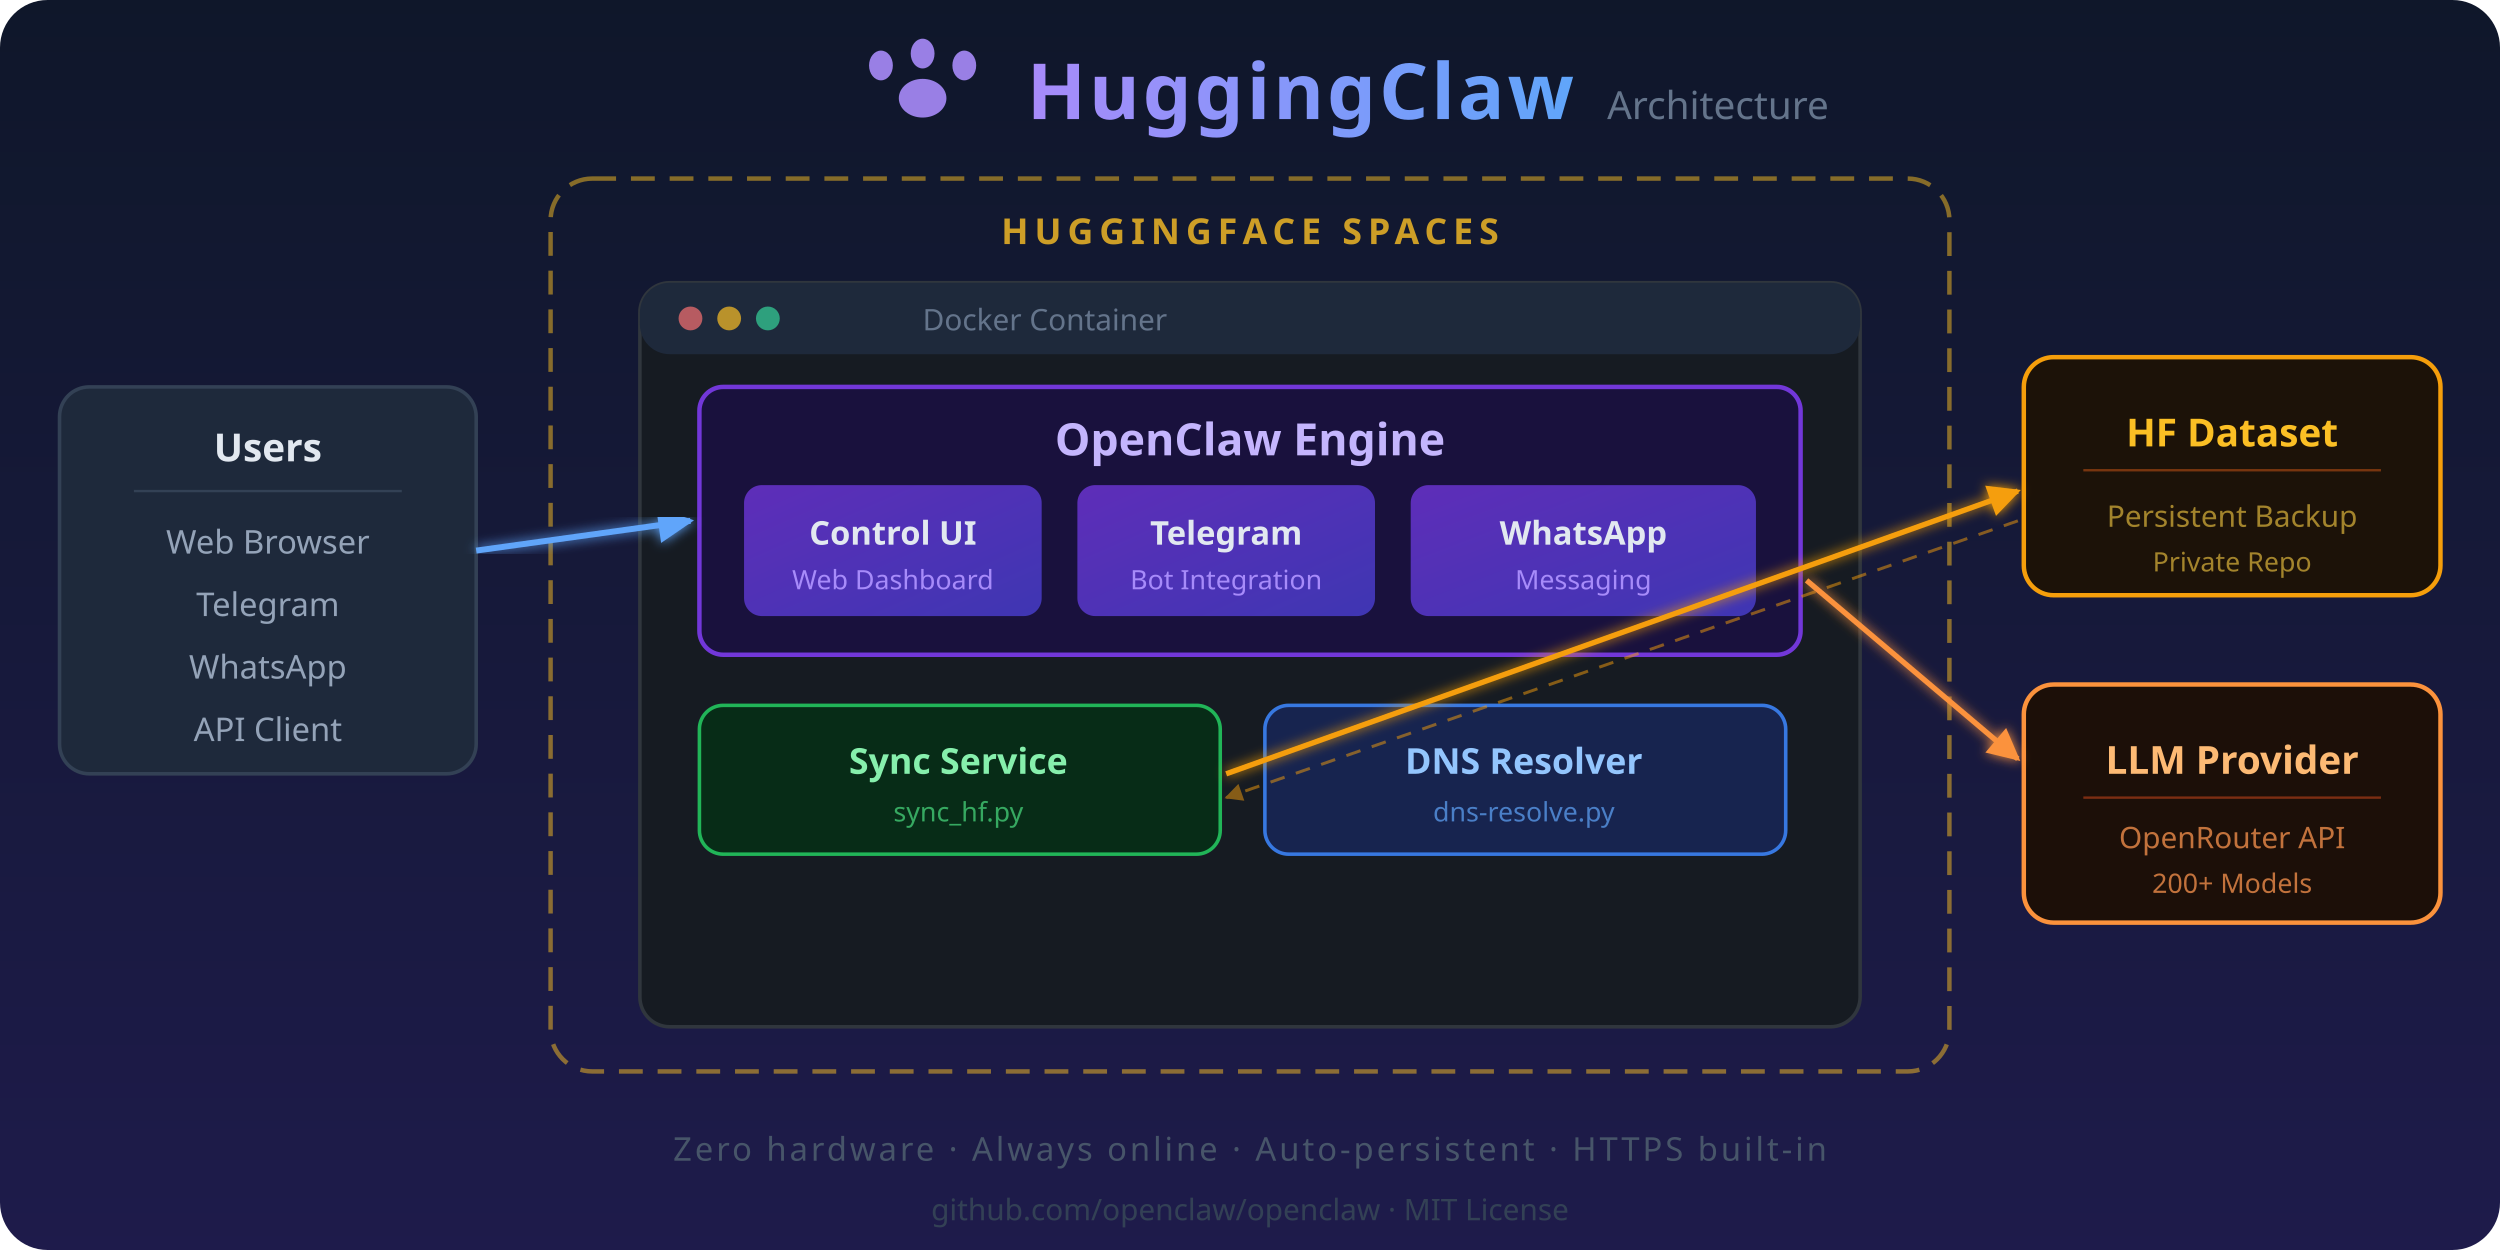
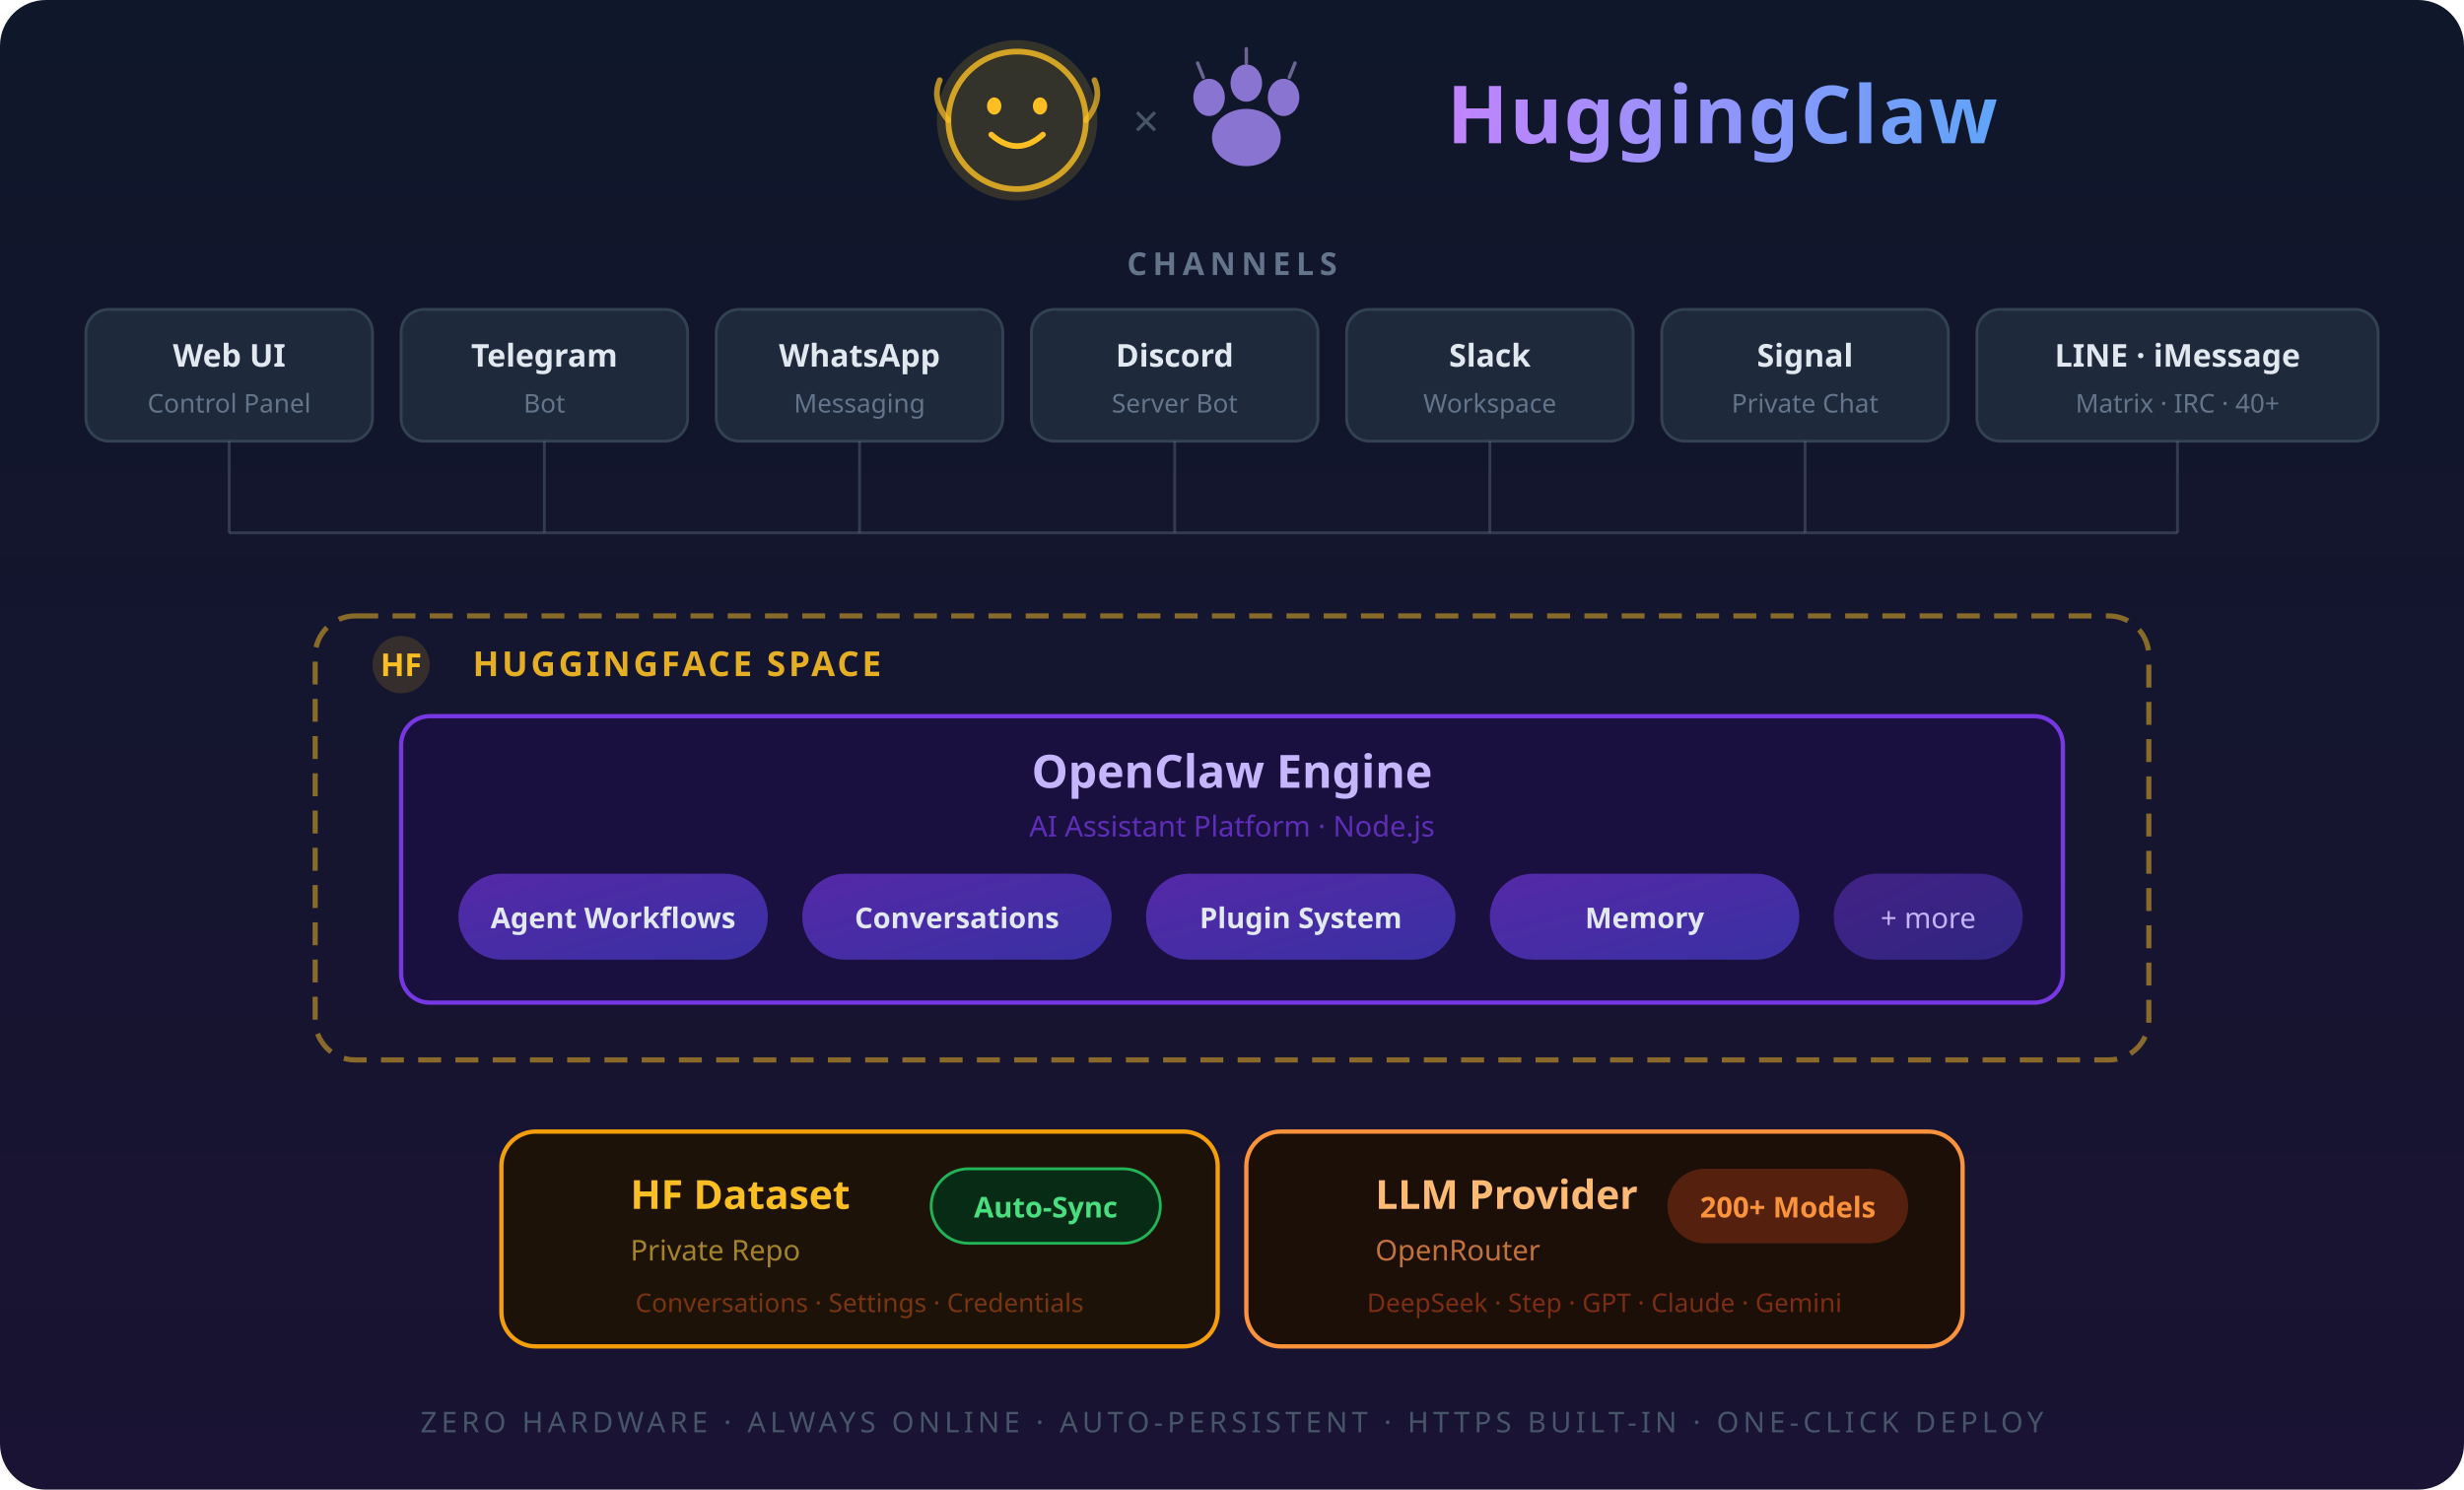
- <svg xmlns="http://www.w3.org/2000/svg" viewBox="0 0 840 420" font-family="'Segoe UI',system-ui,-apple-system,sans-serif">
+ <svg xmlns="http://www.w3.org/2000/svg" viewBox="0 0 860 520" font-family="'Segoe UI',system-ui,-apple-system,sans-serif">
  <defs>
    <linearGradient id="bgGrad" x1="0" y1="0" x2="0" y2="1">
      <stop offset="0%" stop-color="#0f172a" />
-       <stop offset="100%" stop-color="#1e1b4b" />
+       <stop offset="100%" stop-color="#1a1333" />
    </linearGradient>
    <linearGradient id="purpleGrad" x1="0" y1="0" x2="1" y2="1">
      <stop offset="0%" stop-color="#7c3aed" />
      <stop offset="100%" stop-color="#4f46e5" />
    </linearGradient>
-     <linearGradient id="blueGrad" x1="0" y1="0" x2="1" y2="1">
-       <stop offset="0%" stop-color="#3b82f6" />
-       <stop offset="100%" stop-color="#2563eb" />
+     <linearGradient id="titleGrad" x1="0" y1="0" x2="1" y2="0">
+       <stop offset="0%" stop-color="#c084fc" />
+       <stop offset="100%" stop-color="#60a5fa" />
    </linearGradient>
-     <linearGradient id="goldGrad" x1="0" y1="0" x2="1" y2="1">
-       <stop offset="0%" stop-color="#f59e0b" />
-       <stop offset="100%" stop-color="#d97706" />
-     </linearGradient>
-     <linearGradient id="greenGrad" x1="0" y1="0" x2="1" y2="1">
-       <stop offset="0%" stop-color="#10b981" />
-       <stop offset="100%" stop-color="#059669" />
-     </linearGradient>
-     <linearGradient id="titleGrad" x1="0" y1="0" x2="1" y2="0">
-       <stop offset="0%" stop-color="#a78bfa" />
-       <stop offset="100%" stop-color="#60a5fa" />
+     <linearGradient id="hfYellow" x1="0" y1="0" x2="1" y2="1">
+       <stop offset="0%" stop-color="#fbbf24" />
+       <stop offset="100%" stop-color="#f59e0b" />
    </linearGradient>
    <filter id="glow">
      <feGaussianBlur stdDeviation="2" result="blur" />
      <feMerge>
        <feMergeNode in="blur" />
        <feMergeNode in="SourceGraphic" />
      </feMerge>
    </filter>
-     <marker id="arrowBlue" viewBox="0 0 10 10" refX="9" refY="5" markerWidth="6" markerHeight="6" orient="auto-start-reverse">
-       <path d="M0,0 L10,5 L0,10 z" fill="#60a5fa" />
+     <filter id="softGlow">
+       <feGaussianBlur stdDeviation="4" result="blur" />
+       <feMerge>
+         <feMergeNode in="blur" />
+         <feMergeNode in="SourceGraphic" />
+       </feMerge>
+     </filter>
+     <marker id="arrowPurple" viewBox="0 0 10 10" refX="9" refY="5" markerWidth="6" markerHeight="6" orient="auto">
+       <path d="M0,0 L10,5 L0,10 z" fill="#a78bfa" />
    </marker>
-     <marker id="arrowGold" viewBox="0 0 10 10" refX="9" refY="5" markerWidth="6" markerHeight="6" orient="auto-start-reverse">
-       <path d="M0,0 L10,5 L0,10 z" fill="#f59e0b" />
+     <marker id="arrowGold" viewBox="0 0 10 10" refX="9" refY="5" markerWidth="6" markerHeight="6" orient="auto">
+       <path d="M0,0 L10,5 L0,10 z" fill="#fbbf24" />
    </marker>
-     <marker id="arrowOrange" viewBox="0 0 10 10" refX="9" refY="5" markerWidth="6" markerHeight="6" orient="auto-start-reverse">
+     <marker id="arrowOrange" viewBox="0 0 10 10" refX="9" refY="5" markerWidth="6" markerHeight="6" orient="auto">
      <path d="M0,0 L10,5 L0,10 z" fill="#fb923c" />
    </marker>
-     <marker id="arrowGreen" viewBox="0 0 10 10" refX="9" refY="5" markerWidth="6" markerHeight="6" orient="auto-start-reverse">
-       <path d="M0,0 L10,5 L0,10 z" fill="#34d399" />
+     <marker id="arrowGreen" viewBox="0 0 10 10" refX="9" refY="5" markerWidth="6" markerHeight="6" orient="auto">
+       <path d="M0,0 L10,5 L0,10 z" fill="#4ade80" />
    </marker>
  </defs>
-   <rect width="840" height="420" rx="16" fill="url(#bgGrad)" />
-   <ellipse cx="310" cy="33" rx="8" ry="6.5" fill="#a78bfa" opacity="0.9" />
-   <ellipse cx="296" cy="22" rx="4" ry="5" fill="#a78bfa" opacity="0.9" />
-   <ellipse cx="310" cy="18" rx="4" ry="5" fill="#a78bfa" opacity="0.9" />
-   <ellipse cx="324" cy="22" rx="4" ry="5" fill="#a78bfa" opacity="0.9" />
-   <text x="345" y="40" fill="url(#titleGrad)" font-size="26" font-weight="700" letter-spacing="1">HuggingClaw</text>
-   <text x="540" y="40" fill="#64748b" font-size="13" font-weight="400">Architecture</text>
-   <rect x="185" y="60" width="470" height="300" rx="14" fill="none" stroke="#fbbf24" stroke-width="1.5" stroke-dasharray="8,5" opacity="0.5" />
-   <text x="420" y="82" text-anchor="middle" fill="#fbbf24" font-size="12" font-weight="600" letter-spacing="2" opacity="0.8">HUGGINGFACE SPACES</text>
-   <rect x="215" y="95" width="410" height="250" rx="10" fill="#161b22" stroke="#30363d" stroke-width="1.2" />
-   <rect x="215" y="95" width="410" height="24" rx="10" fill="#1e293b" />
-   <rect x="215" y="108" width="410" height="1" fill="#1e293b" />
-   <circle cx="232" cy="107" r="4" fill="#f87171" opacity="0.7" />
-   <circle cx="245" cy="107" r="4" fill="#fbbf24" opacity="0.7" />
-   <circle cx="258" cy="107" r="4" fill="#34d399" opacity="0.7" />
-   <text x="310" y="111" fill="#64748b" font-size="10">Docker Container</text>
-   <rect x="235" y="130" width="370" height="90" rx="8" fill="#1a1040" stroke="#7c3aed" stroke-width="1.5" opacity="0.9" />
-   <text x="420" y="153" text-anchor="middle" fill="#c4b5fd" font-size="15" font-weight="700">OpenClaw Engine</text>
-   <rect x="250" y="163" width="100" height="44" rx="6" fill="url(#purpleGrad)" opacity="0.7" />
-   <text x="300" y="183" text-anchor="middle" fill="#e2e8f0" font-size="11" font-weight="600">Control UI</text>
-   <text x="300" y="198" text-anchor="middle" fill="#a78bfa" font-size="9">Web Dashboard</text>
-   <rect x="362" y="163" width="100" height="44" rx="6" fill="url(#purpleGrad)" opacity="0.7" />
-   <text x="412" y="183" text-anchor="middle" fill="#e2e8f0" font-size="11" font-weight="600">Telegram</text>
-   <text x="412" y="198" text-anchor="middle" fill="#a78bfa" font-size="9">Bot Integration</text>
-   <rect x="474" y="163" width="116" height="44" rx="6" fill="url(#purpleGrad)" opacity="0.7" />
-   <text x="532" y="183" text-anchor="middle" fill="#e2e8f0" font-size="11" font-weight="600">WhatsApp</text>
-   <text x="532" y="198" text-anchor="middle" fill="#a78bfa" font-size="9">Messaging</text>
-   <rect x="235" y="237" width="175" height="50" rx="8" fill="#052e16" stroke="#22c55e" stroke-width="1.2" opacity="0.9" />
-   <text x="322" y="260" text-anchor="middle" fill="#86efac" font-size="12" font-weight="600">Sync Service</text>
-   <text x="322" y="276" text-anchor="middle" fill="#4ade80" font-size="9" opacity="0.7">sync_hf.py</text>
-   <rect x="425" y="237" width="175" height="50" rx="8" fill="#172554" stroke="#3b82f6" stroke-width="1.2" opacity="0.9" />
-   <text x="512" y="260" text-anchor="middle" fill="#93c5fd" font-size="12" font-weight="600">DNS Resolver</text>
-   <text x="512" y="276" text-anchor="middle" fill="#60a5fa" font-size="9" opacity="0.7">dns-resolve.py</text>
-   <rect x="20" y="130" width="140" height="130" rx="10" fill="#1e293b" stroke="#334155" stroke-width="1.2" />
-   <text x="90" y="155" text-anchor="middle" fill="#e2e8f0" font-size="13" font-weight="700">Users</text>
-   <line x1="45" y1="165" x2="135" y2="165" stroke="#334155" stroke-width="0.8" />
-   <text x="90" y="186" text-anchor="middle" fill="#94a3b8" font-size="11">Web Browser</text>
-   <text x="90" y="207" text-anchor="middle" fill="#94a3b8" font-size="11">Telegram</text>
-   <text x="90" y="228" text-anchor="middle" fill="#94a3b8" font-size="11">WhatsApp</text>
-   <text x="90" y="249" text-anchor="middle" fill="#94a3b8" font-size="11">API Client</text>
-   <line x1="160" y1="185" x2="232" y2="175" stroke="#60a5fa" stroke-width="2" marker-end="url(#arrowBlue)" filter="url(#glow)" />
-   <rect x="680" y="120" width="140" height="80" rx="10" fill="#1c1208" stroke="#f59e0b" stroke-width="1.5" />
-   <text x="750" y="150" text-anchor="middle" fill="#fbbf24" font-size="13" font-weight="700">HF Dataset</text>
-   <line x1="700" y1="158" x2="800" y2="158" stroke="#78350f" stroke-width="0.8" />
-   <text x="750" y="177" text-anchor="middle" fill="#a3842c" font-size="10">Persistent Backup</text>
-   <text x="750" y="192" text-anchor="middle" fill="#a3842c" font-size="9">Private Repo</text>
-   <line x1="412" y1="260" x2="678" y2="165" stroke="#f59e0b" stroke-width="1.8" marker-end="url(#arrowGold)" filter="url(#glow)" />
-   <line x1="678" y1="175" x2="412" y2="268" stroke="#f59e0b" stroke-width="1" stroke-dasharray="5,4" marker-end="url(#arrowGold)" opacity="0.5" />
-   <rect x="680" y="230" width="140" height="80" rx="10" fill="#1c0f08" stroke="#fb923c" stroke-width="1.5" />
-   <text x="750" y="260" text-anchor="middle" fill="#fdba74" font-size="13" font-weight="700">LLM Provider</text>
-   <line x1="700" y1="268" x2="800" y2="268" stroke="#7c2d12" stroke-width="0.8" />
-   <text x="750" y="285" text-anchor="middle" fill="#c2723c" font-size="10">OpenRouter API</text>
-   <text x="750" y="300" text-anchor="middle" fill="#c2723c" font-size="9">200+ Models</text>
-   <line x1="607" y1="195" x2="678" y2="255" stroke="#fb923c" stroke-width="1.8" marker-end="url(#arrowOrange)" filter="url(#glow)" />
-   <text x="420" y="390" text-anchor="middle" fill="#475569" font-size="11" letter-spacing="1">
-     Zero hardware  ·  Always online  ·  Auto-persistent  ·  HTTPS built-in
-   </text>
-   <text x="420" y="410" text-anchor="middle" fill="#334155" font-size="10">
-     github.com/openclaw/openclaw  ·  MIT License
+   <rect width="860" height="520" rx="16" fill="url(#bgGrad)" />
+   <circle cx="355" cy="42" r="28" fill="#ffcf26" opacity="0.15" />
+   <circle cx="355" cy="42" r="24" fill="none" stroke="#fbbf24" stroke-width="2" opacity="0.8" />
+   <ellipse cx="347" cy="37" rx="2.5" ry="3" fill="#fbbf24" />
+   <ellipse cx="363" cy="37" rx="2.5" ry="3" fill="#fbbf24" />
+   <path d="M346,47 Q355,55 364,47" fill="none" stroke="#fbbf24" stroke-width="2" stroke-linecap="round" />
+   <path d="M331,42 Q325,35 328,28" fill="none" stroke="#fbbf24" stroke-width="2" stroke-linecap="round" opacity="0.7" />
+   <path d="M379,42 Q385,35 382,28" fill="none" stroke="#fbbf24" stroke-width="2" stroke-linecap="round" opacity="0.7" />
+   <text x="400" y="48" text-anchor="middle" fill="#475569" font-size="16" font-weight="300">×</text>
+   <ellipse cx="435" cy="48" rx="12" ry="10" fill="#a78bfa" opacity="0.8" />
+   <ellipse cx="422" cy="34" rx="5.5" ry="6.5" fill="#a78bfa" opacity="0.8" />
+   <ellipse cx="435" cy="29" rx="5.5" ry="6.5" fill="#a78bfa" opacity="0.8" />
+   <ellipse cx="448" cy="34" rx="5.5" ry="6.5" fill="#a78bfa" opacity="0.8" />
+   <line x1="420" y1="27" x2="418" y2="22" stroke="#c4b5fd" stroke-width="1.2" stroke-linecap="round" opacity="0.5" />
+   <line x1="435" y1="22" x2="435" y2="17" stroke="#c4b5fd" stroke-width="1.2" stroke-linecap="round" opacity="0.5" />
+   <line x1="450" y1="27" x2="452" y2="22" stroke="#c4b5fd" stroke-width="1.2" stroke-linecap="round" opacity="0.5" />
+   <text x="505" y="50" fill="url(#titleGrad)" font-size="28" font-weight="700" letter-spacing="0.5">HuggingClaw</text>
+   <text x="430" y="96" text-anchor="middle" fill="#64748b" font-size="11" font-weight="600" letter-spacing="2">CHANNELS</text>
+   <rect x="30" y="108" width="100" height="46" rx="8" fill="#1e293b" stroke="#334155" stroke-width="1" />
+   <text x="80" y="128" text-anchor="middle" fill="#e2e8f0" font-size="11" font-weight="600">Web UI</text>
+   <text x="80" y="144" text-anchor="middle" fill="#64748b" font-size="9">Control Panel</text>
+   <rect x="140" y="108" width="100" height="46" rx="8" fill="#1e293b" stroke="#334155" stroke-width="1" />
+   <text x="190" y="128" text-anchor="middle" fill="#e2e8f0" font-size="11" font-weight="600">Telegram</text>
+   <text x="190" y="144" text-anchor="middle" fill="#64748b" font-size="9">Bot</text>
+   <rect x="250" y="108" width="100" height="46" rx="8" fill="#1e293b" stroke="#334155" stroke-width="1" />
+   <text x="300" y="128" text-anchor="middle" fill="#e2e8f0" font-size="11" font-weight="600">WhatsApp</text>
+   <text x="300" y="144" text-anchor="middle" fill="#64748b" font-size="9">Messaging</text>
+   <rect x="360" y="108" width="100" height="46" rx="8" fill="#1e293b" stroke="#334155" stroke-width="1" />
+   <text x="410" y="128" text-anchor="middle" fill="#e2e8f0" font-size="11" font-weight="600">Discord</text>
+   <text x="410" y="144" text-anchor="middle" fill="#64748b" font-size="9">Server Bot</text>
+   <rect x="470" y="108" width="100" height="46" rx="8" fill="#1e293b" stroke="#334155" stroke-width="1" />
+   <text x="520" y="128" text-anchor="middle" fill="#e2e8f0" font-size="11" font-weight="600">Slack</text>
+   <text x="520" y="144" text-anchor="middle" fill="#64748b" font-size="9">Workspace</text>
+   <rect x="580" y="108" width="100" height="46" rx="8" fill="#1e293b" stroke="#334155" stroke-width="1" />
+   <text x="630" y="128" text-anchor="middle" fill="#e2e8f0" font-size="11" font-weight="600">Signal</text>
+   <text x="630" y="144" text-anchor="middle" fill="#64748b" font-size="9">Private Chat</text>
+   <rect x="690" y="108" width="140" height="46" rx="8" fill="#1e293b" stroke="#334155" stroke-width="1" />
+   <text x="760" y="128" text-anchor="middle" fill="#e2e8f0" font-size="11" font-weight="600">LINE · iMessage</text>
+   <text x="760" y="144" text-anchor="middle" fill="#64748b" font-size="9">Matrix · IRC · 40+</text>
+   <line x1="80" y1="154" x2="80" y2="186" stroke="#64748b" stroke-width="1" opacity="0.4" />
+   <line x1="190" y1="154" x2="190" y2="186" stroke="#64748b" stroke-width="1" opacity="0.4" />
+   <line x1="300" y1="154" x2="300" y2="186" stroke="#64748b" stroke-width="1" opacity="0.4" />
+   <line x1="410" y1="154" x2="410" y2="186" stroke="#64748b" stroke-width="1" opacity="0.4" />
+   <line x1="520" y1="154" x2="520" y2="186" stroke="#64748b" stroke-width="1" opacity="0.4" />
+   <line x1="630" y1="154" x2="630" y2="186" stroke="#64748b" stroke-width="1" opacity="0.4" />
+   <line x1="760" y1="154" x2="760" y2="186" stroke="#64748b" stroke-width="1" opacity="0.4" />
+   <line x1="80" y1="186" x2="760" y2="186" stroke="#64748b" stroke-width="1" opacity="0.4" />
+   <line x1="430" y1="186" x2="430" y2="210" stroke="#a78bfa" stroke-width="2.5" marker-end="url(#arrowPurple)" filter="url(#glow)" />
+   <rect x="110" y="215" width="640" height="155" rx="14" fill="none" stroke="#fbbf24" stroke-width="1.8" stroke-dasharray="8,5" opacity="0.5" />
+   <circle cx="140" cy="232" r="10" fill="#fbbf24" opacity="0.15" />
+   <text x="140" y="236" text-anchor="middle" fill="#fbbf24" font-size="11" font-weight="700">HF</text>
+   <text x="165" y="236" fill="#fbbf24" font-size="12" font-weight="600" letter-spacing="1" opacity="0.9">HUGGINGFACE SPACE</text>
+   <rect x="140" y="250" width="580" height="100" rx="10" fill="#1a1040" stroke="#7c3aed" stroke-width="1.5" opacity="0.95" />
+   <text x="430" y="275" text-anchor="middle" fill="#c4b5fd" font-size="16" font-weight="700">OpenClaw Engine</text>
+   <text x="430" y="292" text-anchor="middle" fill="#7c3aed" font-size="10" opacity="0.7">AI Assistant Platform · Node.js</text>
+   <rect x="160" y="305" width="108" height="30" rx="15" fill="url(#purpleGrad)" opacity="0.6" />
+   <text x="214" y="324" text-anchor="middle" fill="#e2e8f0" font-size="10" font-weight="600">Agent Workflows</text>
+   <rect x="280" y="305" width="108" height="30" rx="15" fill="url(#purpleGrad)" opacity="0.6" />
+   <text x="334" y="324" text-anchor="middle" fill="#e2e8f0" font-size="10" font-weight="600">Conversations</text>
+   <rect x="400" y="305" width="108" height="30" rx="15" fill="url(#purpleGrad)" opacity="0.6" />
+   <text x="454" y="324" text-anchor="middle" fill="#e2e8f0" font-size="10" font-weight="600">Plugin System</text>
+   <rect x="520" y="305" width="108" height="30" rx="15" fill="url(#purpleGrad)" opacity="0.6" />
+   <text x="574" y="324" text-anchor="middle" fill="#e2e8f0" font-size="10" font-weight="600">Memory</text>
+   <rect x="640" y="305" width="66" height="30" rx="15" fill="url(#purpleGrad)" opacity="0.4" />
+   <text x="673" y="324" text-anchor="middle" fill="#c4b5fd" font-size="10">+ more</text>
+   <line x1="300" y1="355" x2="300" y2="390" stroke="#4ade80" stroke-width="2" marker-end="url(#arrowGreen)" filter="url(#glow)" />
+   <line x1="560" y1="355" x2="560" y2="390" stroke="#fb923c" stroke-width="2" marker-end="url(#arrowOrange)" filter="url(#glow)" />
+   <rect x="175" y="395" width="250" height="75" rx="12" fill="#1c1208" stroke="#f59e0b" stroke-width="1.5" />
+   <text x="220" y="422" fill="#fbbf24" font-size="14" font-weight="700">HF Dataset</text>
+   <text x="220" y="440" fill="#a3842c" font-size="10">Private Repo</text>
+   <rect x="325" y="408" width="80" height="26" rx="13" fill="#052e16" stroke="#22c55e" stroke-width="1" opacity="0.9" />
+   <text x="365" y="425" text-anchor="middle" fill="#4ade80" font-size="10" font-weight="600">Auto-Sync</text>
+   <text x="300" y="458" text-anchor="middle" fill="#78350f" font-size="9">Conversations · Settings · Credentials</text>
+   <rect x="435" y="395" width="250" height="75" rx="12" fill="#1c0f08" stroke="#fb923c" stroke-width="1.5" />
+   <text x="480" y="422" fill="#fdba74" font-size="14" font-weight="700">LLM Provider</text>
+   <text x="480" y="440" fill="#c2723c" font-size="10">OpenRouter</text>
+   <rect x="582" y="408" width="84" height="26" rx="13" fill="#7c2d12" opacity="0.6" />
+   <text x="624" y="425" text-anchor="middle" fill="#fb923c" font-size="10" font-weight="600">200+ Models</text>
+   <text x="560" y="458" text-anchor="middle" fill="#7c2d12" font-size="9">DeepSeek · Step · GPT · Claude · Gemini</text>
+   <text x="430" y="500" text-anchor="middle" fill="#475569" font-size="10" letter-spacing="1.5">
+     ZERO HARDWARE  ·  ALWAYS ONLINE  ·  AUTO-PERSISTENT  ·  HTTPS BUILT-IN  ·  ONE-CLICK DEPLOY
  </text>
</svg>
